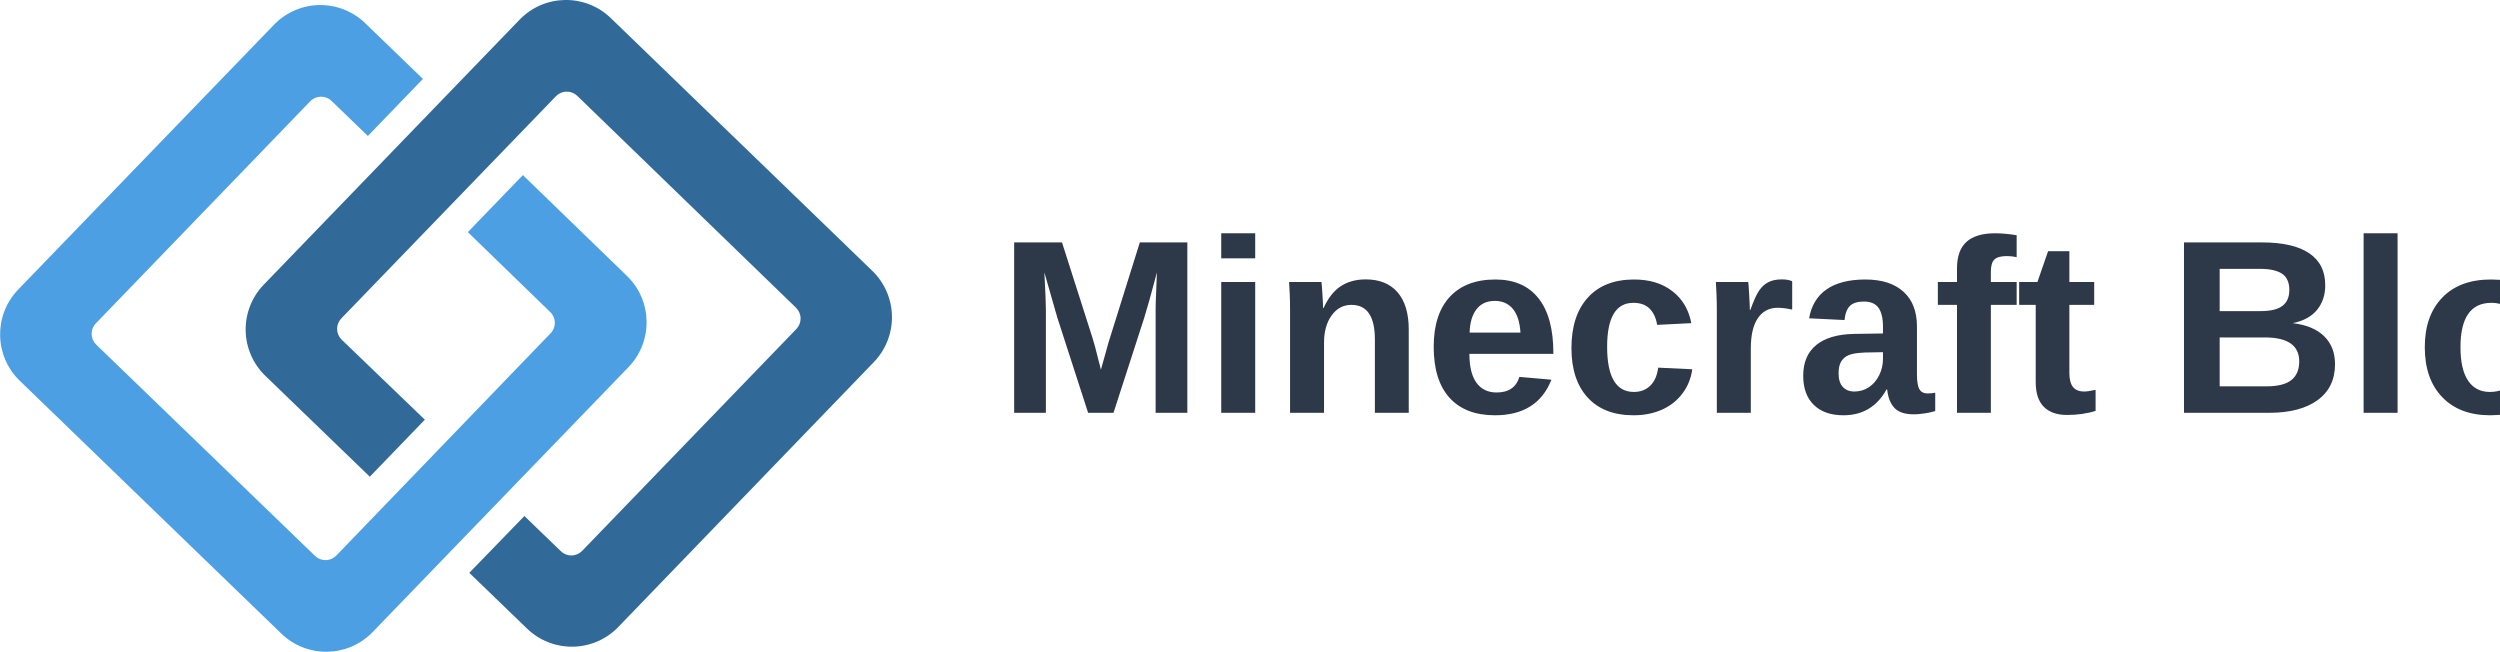
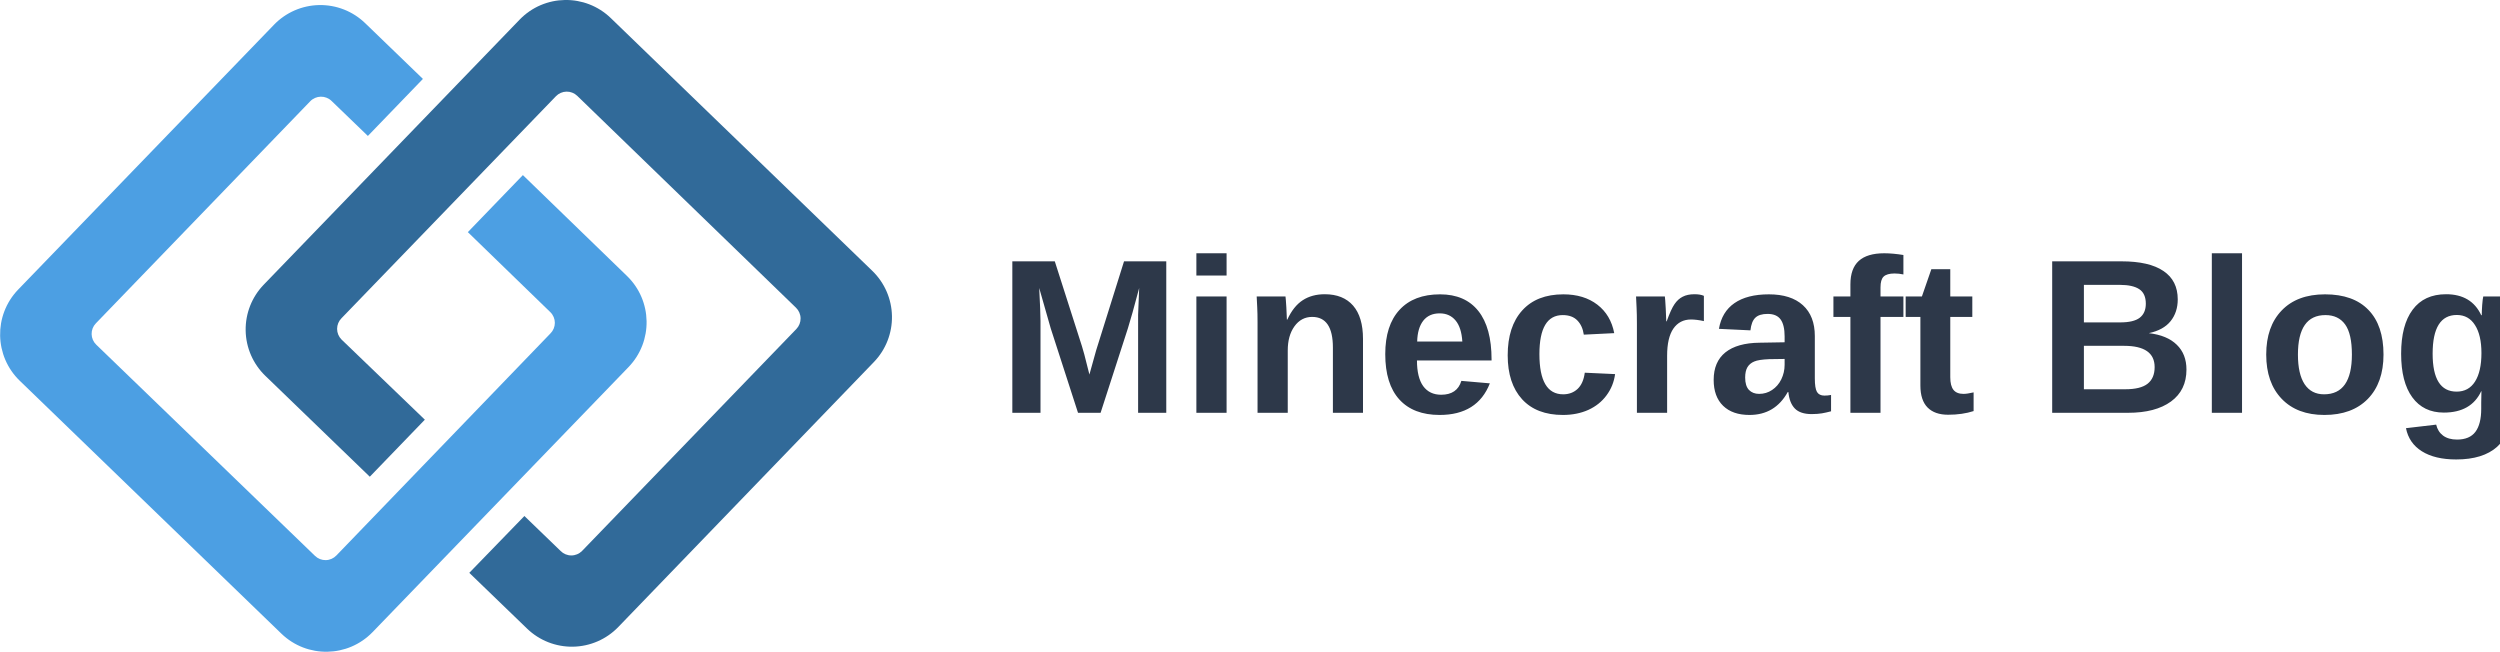
<svg xmlns="http://www.w3.org/2000/svg" viewBox="0 0 363.37 94.73">
  <defs>
    <style>
            .cls-1{fill:#4c9fe3;}
            .cls-2{fill:#316a99;}
            .cls-3{fill:#2d3849;}
        </style>
  </defs>
  <g id="Layer_2" data-name="Layer 2">
    <g id="_hkcGc1TWxMQnvrJ-o7pxz" data-name=" hkcGc1TWxMQnvrJ-o7pxz">
      <g id="_2pGrrHDisTubxdFeOQ9h1" data-name=" 2pGrrHDisTubxdFeOQ9h1">
        <path id="_fclVC_gW3knTSnF4jsxLl" class="cls-1" d="M53.47,19.76l-5.28-5.09a2.19,2.19,0,0,0-3.1.05L13.93,47a2.19,2.19,0,0,0,.06,3.1L45.79,80.8a2.19,2.19,0,0,0,3.1-.06L80,48.47A2.17,2.17,0,0,0,80,45.38l-12-11.64,8-8.29L91.12,40.1a9.38,9.38,0,0,1,.23,13.26L54.16,91.87a9.38,9.38,0,0,1-13.26.23l-38-36.73A9.39,9.39,0,0,1,2.63,42.1L39.82,3.6a9.37,9.37,0,0,1,13.26-.23l8.39,8.1Z" />
        <path id="_2yC6JlP49xF4W450B5ghS" class="cls-2" d="M76.22,75l5.27,5.09a2.19,2.19,0,0,0,3.1,0l31.16-32.27a2.19,2.19,0,0,0-.06-3.1L83.9,13.93a2.19,2.19,0,0,0-3.1.06L49.64,46.25a2.19,2.19,0,0,0,0,3.1L61.75,61l-8,8.29L38.57,54.63a9.37,9.37,0,0,1-.23-13.26L75.52,2.86a9.38,9.38,0,0,1,13.26-.23l38,36.73a9.38,9.38,0,0,1,.23,13.27L89.87,91.13a9.38,9.38,0,0,1-13.27.23l-8.39-8.1Z" />
      </g>
    </g>
-     <text x="145" y="60" class="cls-3" font-family="Arial, sans-serif" font-size="36" font-weight="700">
+     <text x="145" y="60" class="cls-3" font-family="Arial, sans-serif" font-size="32" font-weight="700">
            Minecraft Blog
        </text>
  </g>
</svg>
